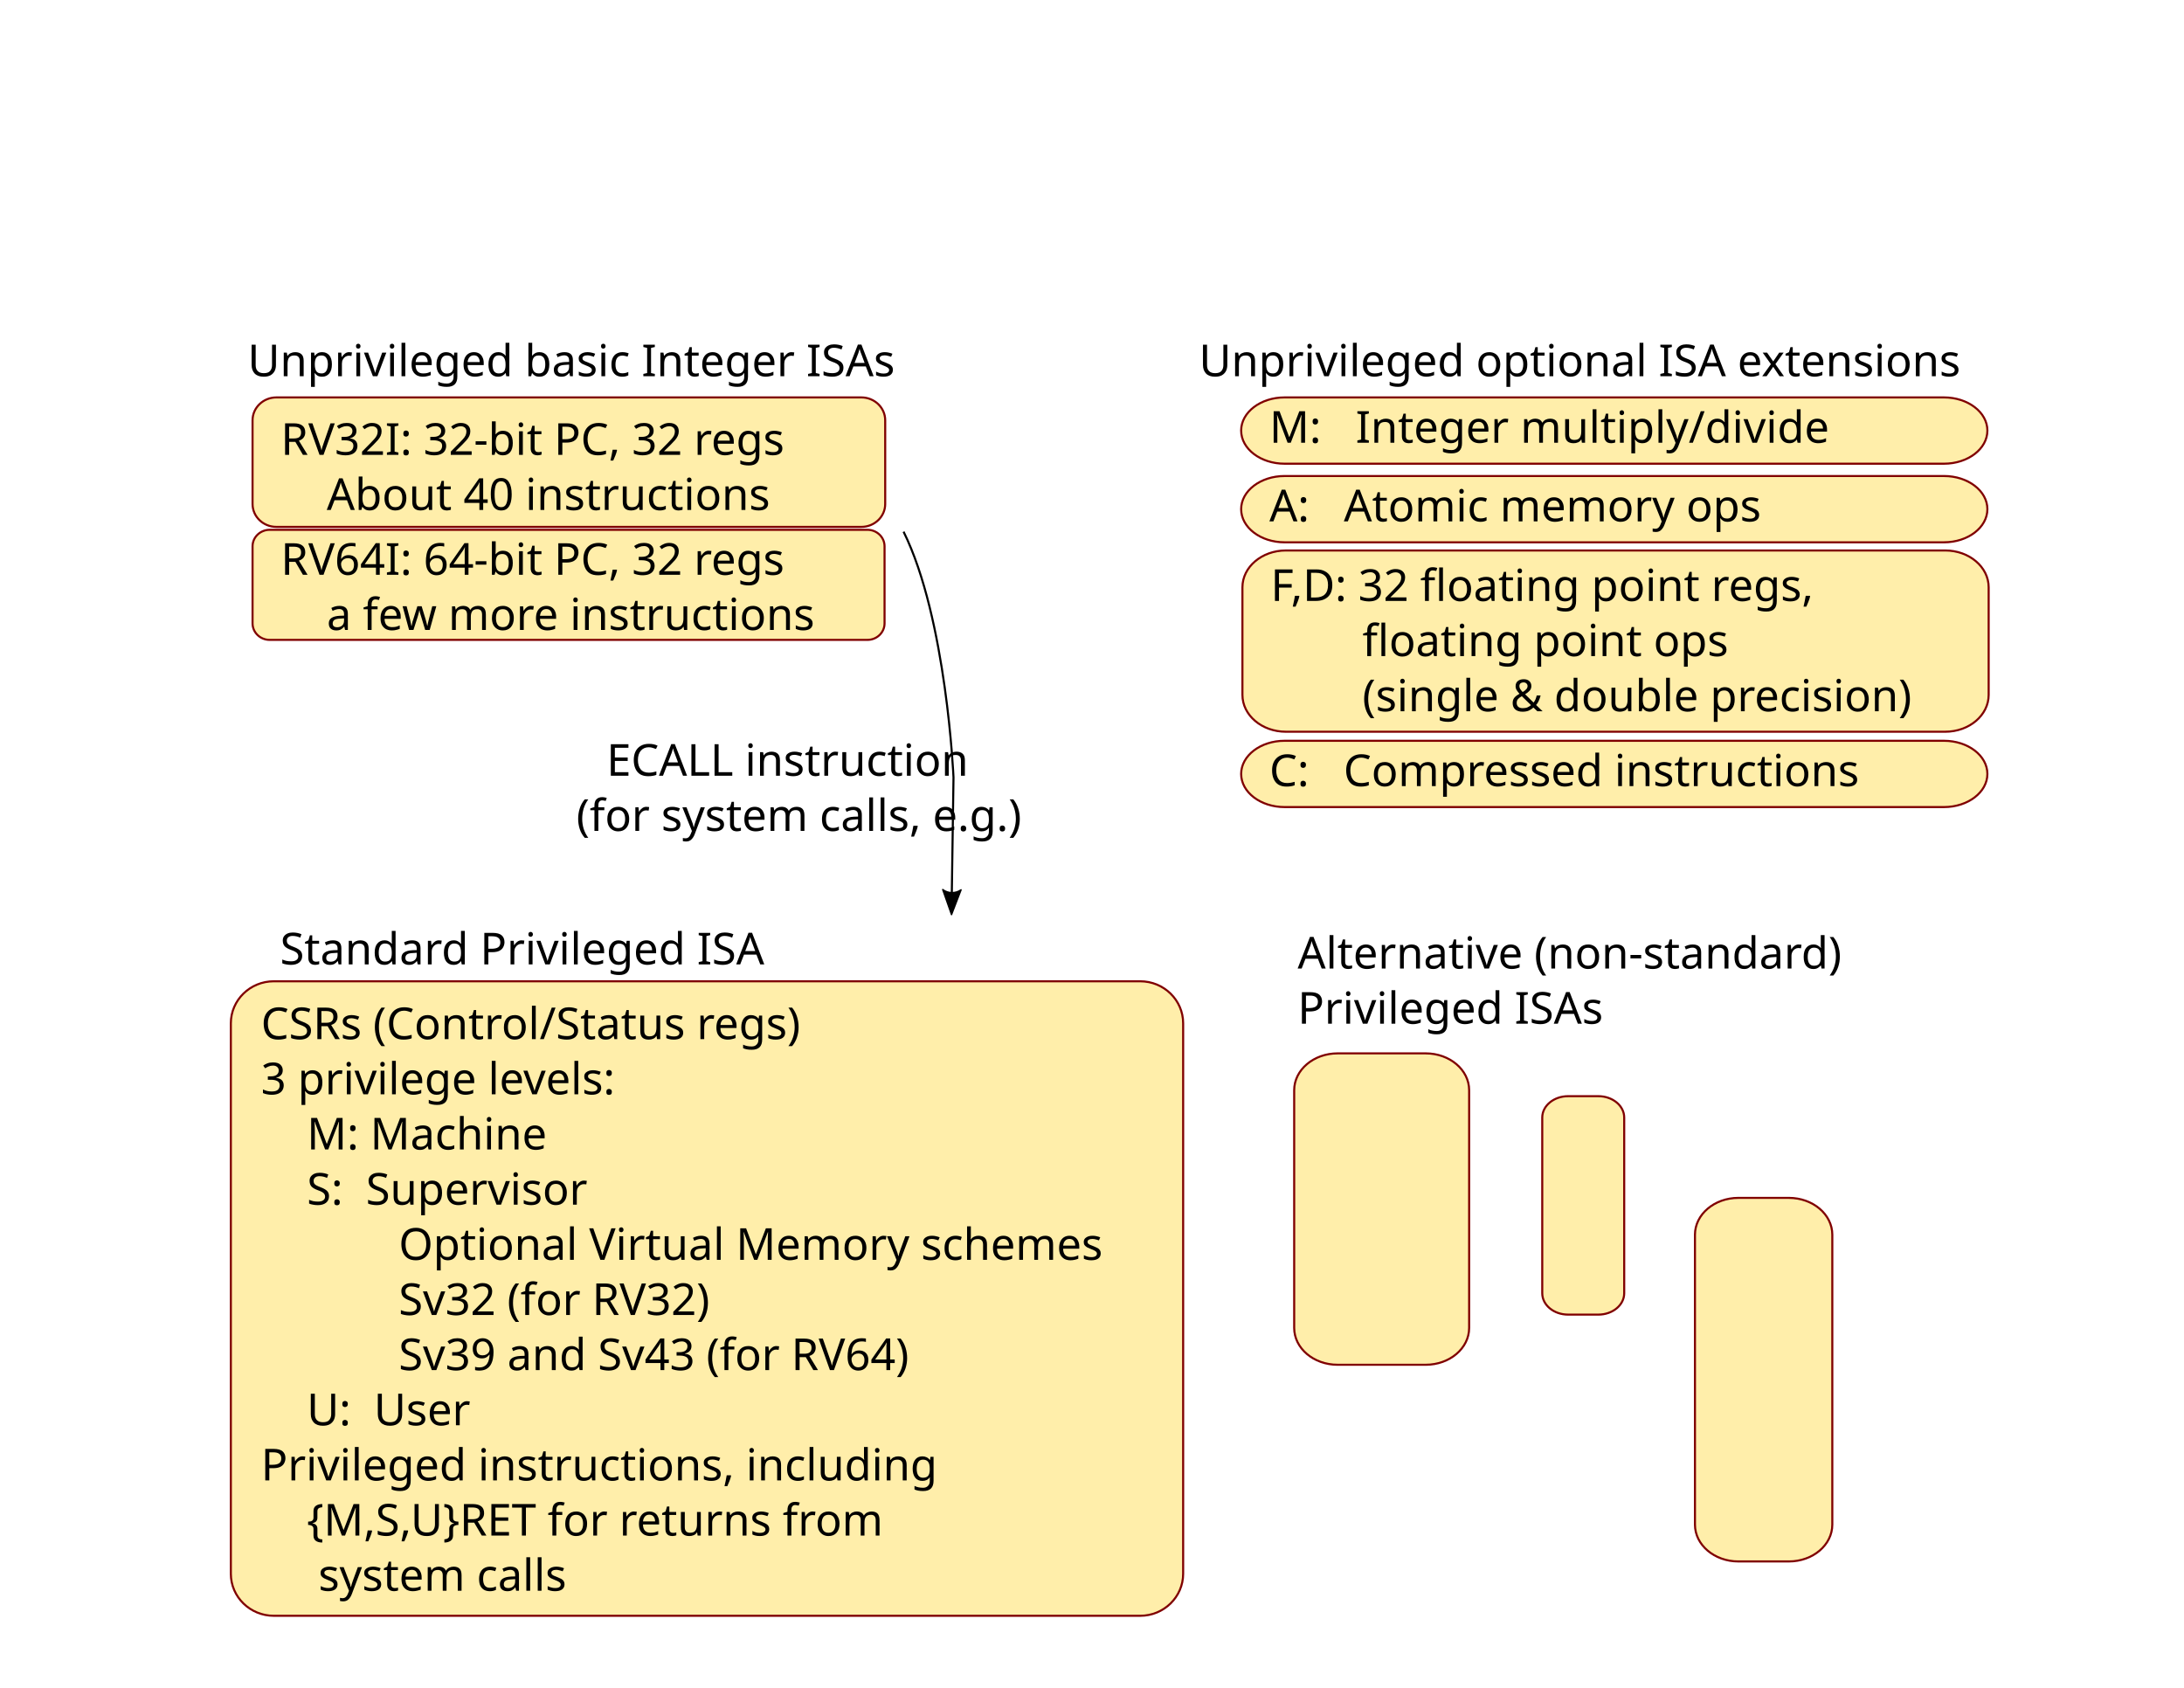
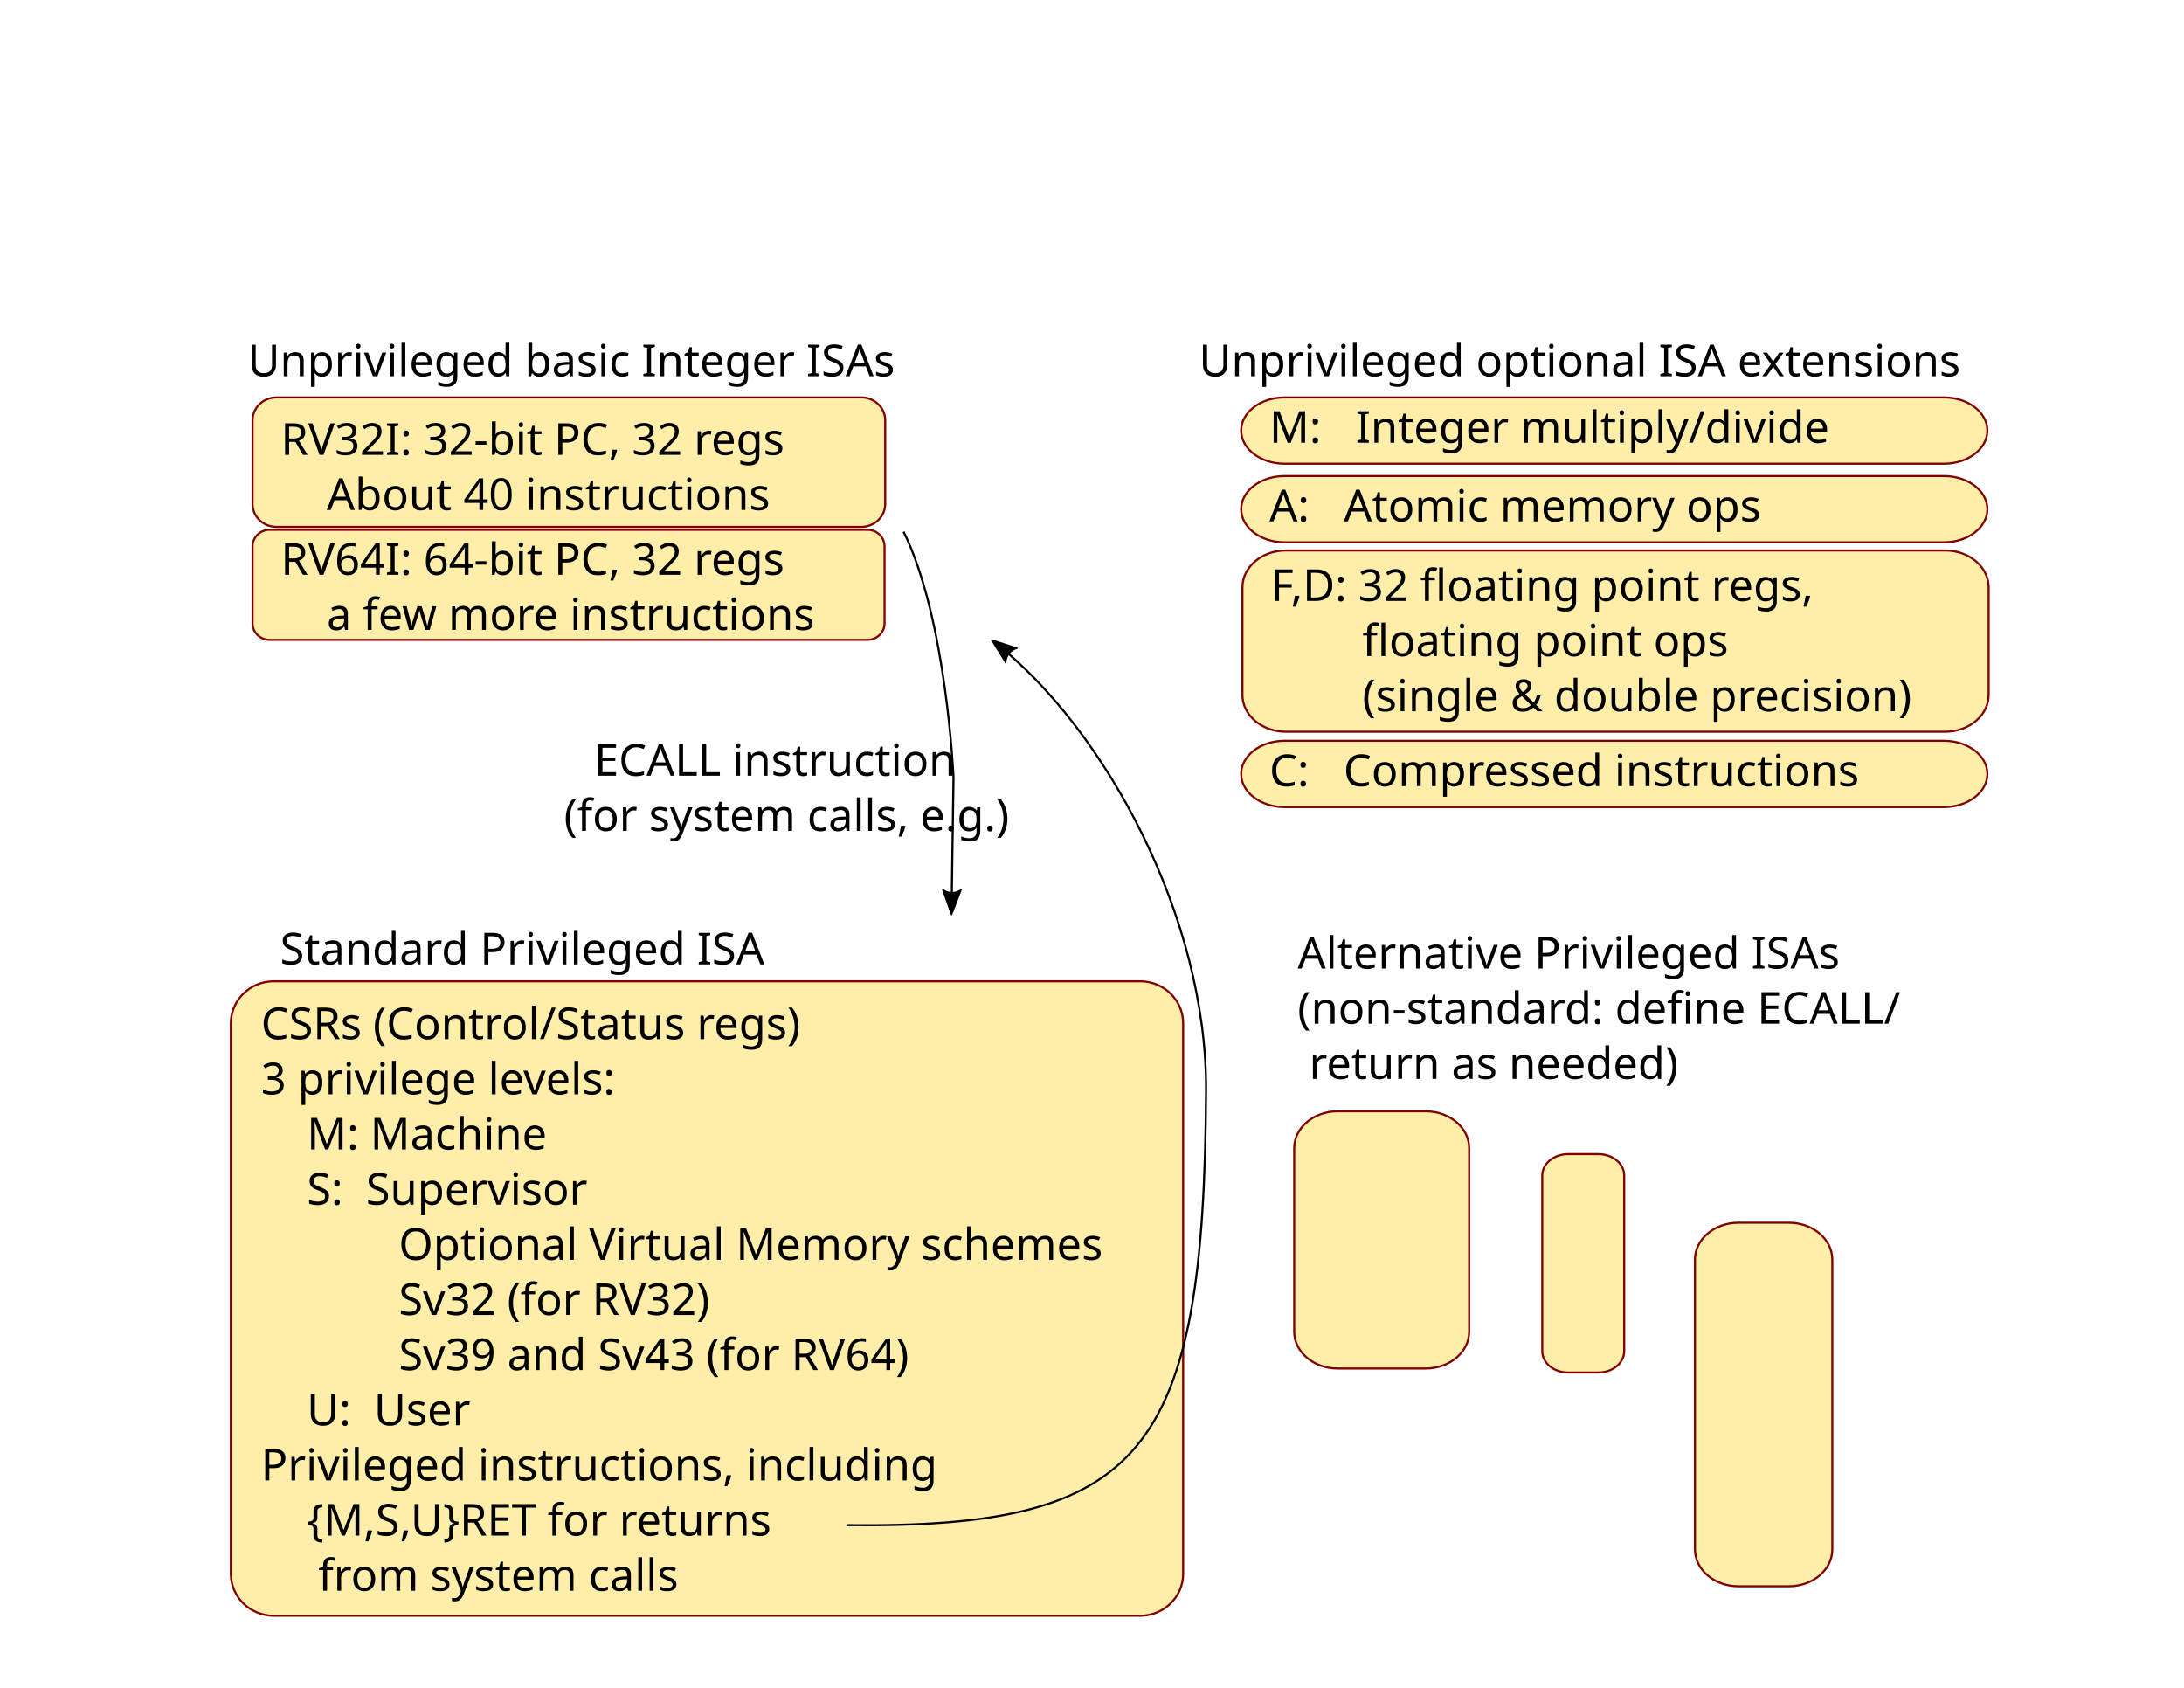
<svg xmlns="http://www.w3.org/2000/svg" width="11in" height="8.5in" viewBox="0 0 279.4 215.9" version="1.1" id="svg5">
  <defs id="defs2">
    <marker style="overflow:visible;" id="Arrow2Lend" refX="0.0" refY="0.0" orient="auto">
      <path transform="scale(1.1) rotate(180) translate(1,0)" d="M 8.719,4.034 L -2.207,0.016 L 8.719,-4.002 C 6.973,-1.63 6.983,1.616 8.719,4.034 z " style="stroke:context-stroke;fill-rule:evenodd;fill:context-stroke;stroke-width:0.625;stroke-linejoin:round;" id="path109765" />
    </marker>
    <marker style="overflow:visible;" id="Arrow1Mend" refX="0.0" refY="0.0" orient="auto">
      <path transform="scale(0.4) rotate(180) translate(10,0)" style="fill-rule:evenodd;fill:context-stroke;stroke:context-stroke;stroke-width:1.0pt;" d="M 0.0,0.0 L 5.0,-5.0 L -12.5,0.0 L 5.0,5.0 L 0.0,0.0 z " id="path109753" />
    </marker>
    <marker style="overflow:visible" id="Arrow1Lstart" refX="0.0" refY="0.0" orient="auto">
      <path transform="scale(0.8) translate(12.5,0)" style="fill-rule:evenodd;fill:context-stroke;stroke:context-stroke;stroke-width:1.0pt" d="M 0.0,0.0 L 5.0,-5.0 L -12.5,0.0 L 5.0,5.0 L 0.0,0.0 z " id="path109744" />
    </marker>
  </defs>
  <g id="layer1">
    <rect style="fill:#ffeeaa;stroke:#800000;stroke-width:0.265;stroke-linecap:round" id="rect65632" width="121.829" height="81.163" x="29.532" y="125.52" rx="5.5" ry="5.378" />
    <rect style="fill:#ffeeaa;stroke:#800000;stroke-width:0.265;stroke-linecap:round" id="rect846" width="95.466" height="8.479" x="158.781" y="50.836" rx="5.556" ry="4.712" />
    <text xml:space="preserve" style="font-style:normal;font-weight:normal;font-size:5.644px;line-height:1.25;font-family:sans-serif;letter-spacing:0px;word-spacing:0px;fill:#000000;fill-opacity:1;stroke:none;stroke-width:0.265" x="162.395" y="56.633" id="text3512">
      <tspan style="font-size:5.644px;stroke-width:0.265" x="162.395" y="56.633" id="tspan22754">M:   Integer multiply/divide</tspan>
    </text>
    <text xml:space="preserve" style="font-style:normal;font-weight:normal;font-size:5.644px;line-height:1.25;font-family:sans-serif;letter-spacing:0px;word-spacing:0px;fill:#000000;fill-opacity:1;stroke:none;stroke-width:0.265" x="33.391" y="132.924" id="text39568">
      <tspan style="font-size:5.644px;stroke-width:0.265" x="33.391" y="132.924" id="tspan39566">CSRs (Control/Status regs)</tspan>
      <tspan style="font-size:5.644px;stroke-width:0.265" x="33.391" y="139.98" id="tspan44696">3 privilege levels:</tspan>
      <tspan style="font-size:5.644px;stroke-width:0.265" x="33.391" y="147.035" id="tspan44698">    M: Machine</tspan>
      <tspan style="font-size:5.644px;stroke-width:0.265" x="33.391" y="154.091" id="tspan46152">    S:  Supervisor</tspan>
      <tspan style="font-size:5.644px;stroke-width:0.265" x="33.391" y="161.146" id="tspan59114">            Optional Virtual Memory schemes</tspan>
      <tspan style="font-size:5.644px;stroke-width:0.265" x="33.391" y="168.202" id="tspan59226">            Sv32 (for RV32)</tspan>
      <tspan style="font-size:5.644px;stroke-width:0.265" x="33.391" y="175.257" id="tspan59228">            Sv39 and Sv43 (for RV64)</tspan>
      <tspan style="font-size:5.644px;stroke-width:0.265" x="33.391" y="182.313" id="tspan46770">    U:  User</tspan>
      <tspan style="font-size:5.644px;stroke-width:0.265" x="33.391" y="189.369" id="tspan59230">Privileged instructions, including</tspan>
-       <tspan style="font-size:5.644px;stroke-width:0.265" x="33.391" y="196.424" id="tspan59652">    {M,S,U}RET for returns from</tspan>
-       <tspan style="font-size:5.644px;stroke-width:0.265" x="33.391" y="203.48" id="tspan131766">     system calls</tspan>
+       <tspan style="font-size:5.644px;stroke-width:0.265" x="33.391" y="196.424" id="tspan59652">    {M,S,U}RET for returns</tspan>
+       <tspan style="font-size:5.644px;stroke-width:0.265" x="33.391" y="203.48" id="tspan131766">     from system calls</tspan>
    </text>
    <rect style="fill:#ffeeaa;stroke:#800000;stroke-width:0.265;stroke-linecap:round" id="rect66141" width="80.934" height="16.561" x="32.31" y="50.836" rx="3.052" ry="2.927" />
    <text xml:space="preserve" style="font-style:normal;font-weight:normal;font-size:5.644px;line-height:1.25;font-family:sans-serif;letter-spacing:0px;word-spacing:0px;fill:#000000;fill-opacity:1;stroke:none;stroke-width:0.265" x="35.925" y="58.176" id="text66153">
      <tspan style="font-size:5.644px;stroke-width:0.265" x="35.925" y="58.176" id="tspan66151">RV32I: 32-bit PC, 32 regs</tspan>
      <tspan style="font-size:5.644px;stroke-width:0.265" x="35.925" y="65.232" id="tspan109445">    About 40 instructions</tspan>
    </text>
    <text xml:space="preserve" style="font-style:normal;font-weight:normal;font-size:5.644px;line-height:1.25;font-family:sans-serif;letter-spacing:0px;word-spacing:0px;fill:#000000;fill-opacity:1;stroke:none;stroke-width:0.265" x="31.692" y="48.122" id="text73081">
      <tspan style="font-size:5.644px;stroke-width:0.265" x="31.692" y="48.122" id="tspan75757">Unprivileged basic Integer ISAs</tspan>
    </text>
    <text xml:space="preserve" style="font-style:normal;font-weight:normal;font-size:5.644px;line-height:1.25;font-family:sans-serif;letter-spacing:0px;word-spacing:0px;fill:#000000;fill-opacity:1;stroke:none;stroke-width:0.265" x="153.4" y="48.122" id="text82613">
      <tspan style="font-size:5.644px;stroke-width:0.265" x="153.4" y="48.122" id="tspan82611">Unprivileged optional ISA extensions</tspan>
    </text>
    <text xml:space="preserve" style="font-style:normal;font-weight:normal;font-size:5.644px;line-height:1.25;font-family:sans-serif;letter-spacing:0px;word-spacing:0px;fill:#000000;fill-opacity:1;stroke:none;stroke-width:0.265" x="35.832" y="123.36" id="text89721">
      <tspan style="font-size:5.644px;stroke-width:0.265" x="35.832" y="123.36" id="tspan89719">Standard Privileged ISA</tspan>
    </text>
    <text xml:space="preserve" style="font-style:normal;font-weight:normal;font-size:5.644px;line-height:1.25;font-family:sans-serif;letter-spacing:0px;word-spacing:0px;fill:#000000;fill-opacity:1;stroke:none;stroke-width:0.265" x="166.006" y="123.889" id="text91163">
-       <tspan style="font-size:5.644px;stroke-width:0.265" x="166.006" y="123.889" id="tspan91161">Alternative (non-standard)</tspan>
-       <tspan style="font-size:5.644px;stroke-width:0.265" x="166.006" y="130.945" id="tspan98287">Privileged ISAs</tspan>
+       <tspan style="font-size:5.644px;stroke-width:0.265" x="166.006" y="123.889" id="tspan3203">Alternative Privileged ISAs</tspan>
+       <tspan style="font-size:5.644px;stroke-width:0.265" x="166.006" y="130.945" id="tspan3508">(non-standard: define ECALL/</tspan>
+       <tspan style="font-size:5.644px;stroke-width:0.265" x="166.006" y="138" id="tspan15612"> return as needed)</tspan>
    </text>
-     <rect style="fill:#ffeeaa;stroke:#800000;stroke-width:0.265;stroke-linecap:round" id="rect104897" width="22.382" height="39.831" x="165.566" y="134.743" rx="5.556" ry="4.712" />
-     <rect style="fill:#ffeeaa;stroke:#800000;stroke-width:0.265;stroke-linecap:round" id="rect104899" width="10.484" height="27.939" x="197.301" y="140.219" rx="3.305" ry="2.731" />
-     <rect style="fill:#ffeeaa;stroke:#800000;stroke-width:0.265;stroke-linecap:round" id="rect104901" width="17.571" height="46.505" x="216.837" y="153.227" rx="5.556" ry="4.712" />
+     <rect style="fill:#ffeeaa;stroke:#800000;stroke-width:0.265;stroke-linecap:round" id="rect104897" width="22.382" height="32.902" x="165.566" y="142.151" rx="5.556" ry="4.712" />
+     <rect style="fill:#ffeeaa;stroke:#800000;stroke-width:0.265;stroke-linecap:round" id="rect104899" width="10.484" height="27.939" x="197.301" y="147.628" rx="3.305" ry="2.731" />
+     <rect style="fill:#ffeeaa;stroke:#800000;stroke-width:0.265;stroke-linecap:round" id="rect104901" width="17.571" height="46.505" x="216.837" y="156.402" rx="5.556" ry="4.712" />
    <path style="fill:none;stroke:#000000;stroke-width:0.265;stroke-linecap:butt;stroke-linejoin:miter;stroke-miterlimit:4;stroke-dasharray:none;stroke-opacity:1;marker-end:url(#Arrow2Lend)" d="m 115.591,68.007 c 5.508,11.096 6.391,31.442 6.391,31.442 l -0.252,17.189" id="path109742" />
    <rect style="fill:#ffeeaa;stroke:#800000;stroke-width:0.265;stroke-linecap:round" id="rect30355" width="80.851" height="14.08" x="32.31" y="67.77" rx="2.191" ry="2.11" />
    <text xml:space="preserve" style="font-style:normal;font-weight:normal;font-size:5.644px;line-height:1.25;font-family:sans-serif;letter-spacing:0px;word-spacing:0px;fill:#000000;fill-opacity:1;stroke:none;stroke-width:0.265" x="35.925" y="73.522" id="text30361">
      <tspan style="font-size:5.644px;stroke-width:0.265" x="35.925" y="73.522" id="tspan30359">RV64I: 64-bit PC, 32 regs</tspan>
      <tspan style="font-size:5.644px;stroke-width:0.265" x="35.925" y="80.578" id="tspan56453">    a few more instructions</tspan>
    </text>
-     <text xml:space="preserve" style="font-style:normal;font-weight:normal;font-size:5.644px;line-height:1.25;font-family:sans-serif;text-align:center;letter-spacing:0px;word-spacing:0px;text-anchor:middle;fill:#000000;fill-opacity:1;stroke:none;stroke-width:0.265" x="105.885" y="99.227" id="text36469">
-       <tspan style="font-size:5.644px;text-align:center;text-anchor:middle;stroke-width:0.265" x="105.885" y="99.227" id="tspan36467">ECALL instruction</tspan>
-       <tspan style="font-size:5.644px;text-align:center;text-anchor:middle;stroke-width:0.265" x="105.885" y="106.283" id="tspan1731">(for system calls, e.g.)</tspan>
+     <text xml:space="preserve" style="font-style:normal;font-weight:normal;font-size:5.644px;line-height:1.25;font-family:sans-serif;text-align:center;letter-spacing:0px;word-spacing:0px;text-anchor:middle;fill:#000000;fill-opacity:1;stroke:none;stroke-width:0.265" x="104.298" y="99.227" id="text36469">
+       <tspan style="font-size:5.644px;text-align:center;text-anchor:middle;stroke-width:0.265" x="104.298" y="99.227" id="tspan36467">ECALL instruction</tspan>
+       <tspan style="font-size:5.644px;text-align:center;text-anchor:middle;stroke-width:0.265" x="104.298" y="106.283" id="tspan1731">(for system calls, e.g.)</tspan>
    </text>
    <rect style="fill:#ffeeaa;stroke:#800000;stroke-width:0.265;stroke-linecap:round" id="rect889" width="95.466" height="23.185" x="158.944" y="70.414" rx="5.556" ry="4.712" />
    <text xml:space="preserve" style="font-style:normal;font-weight:normal;font-size:5.644px;line-height:1.25;font-family:sans-serif;letter-spacing:0px;word-spacing:0px;fill:#000000;fill-opacity:1;stroke:none;stroke-width:0.265" x="162.559" y="76.867" id="text903">
      <tspan style="font-size:5.644px;stroke-width:0.265" x="162.559" y="76.867" id="tspan895">F,D: 32 floating point regs,</tspan>
      <tspan style="font-size:5.644px;stroke-width:0.265" x="162.559" y="83.923" id="tspan897">        floating point ops</tspan>
      <tspan style="font-size:5.644px;stroke-width:0.265" x="162.559" y="90.978" id="tspan901">        (single &amp; double precision)</tspan>
    </text>
    <rect style="fill:#ffeeaa;stroke:#800000;stroke-width:0.265;stroke-linecap:round" id="rect2455" width="95.466" height="8.479" x="158.781" y="60.89" rx="5.556" ry="4.712" />
    <text xml:space="preserve" style="font-style:normal;font-weight:normal;font-size:5.644px;line-height:1.25;font-family:sans-serif;letter-spacing:0px;word-spacing:0px;fill:#000000;fill-opacity:1;stroke:none;stroke-width:0.265" x="162.395" y="66.687" id="text2459">
      <tspan style="font-size:5.644px;stroke-width:0.265" x="162.395" y="66.687" id="tspan2457">A:   Atomic memory ops</tspan>
    </text>
    <rect style="fill:#ffeeaa;stroke:#800000;stroke-width:0.265;stroke-linecap:round" id="rect2461" width="95.466" height="8.479" x="158.781" y="94.757" rx="5.556" ry="4.712" />
    <text xml:space="preserve" style="font-style:normal;font-weight:normal;font-size:5.644px;line-height:1.25;font-family:sans-serif;letter-spacing:0px;word-spacing:0px;fill:#000000;fill-opacity:1;stroke:none;stroke-width:0.265" x="162.395" y="100.554" id="text2465">
      <tspan style="font-size:5.644px;stroke-width:0.265" x="162.395" y="100.554" id="tspan2463">C:   Compressed instructions</tspan>
    </text>
+     <path style="fill:none;stroke:#000000;stroke-width:0.265;stroke-linecap:butt;stroke-linejoin:miter;stroke-miterlimit:4;stroke-dasharray:none;stroke-opacity:1;marker-end:url(#Arrow2Lend)" d="m 108.311,195.096 c 37.907,0.405 45.733,-8.959 45.982,-55.615 0.118,-22.085 -12.838,-46.184 -27.14,-57.402" id="path896" />
  </g>
</svg>
